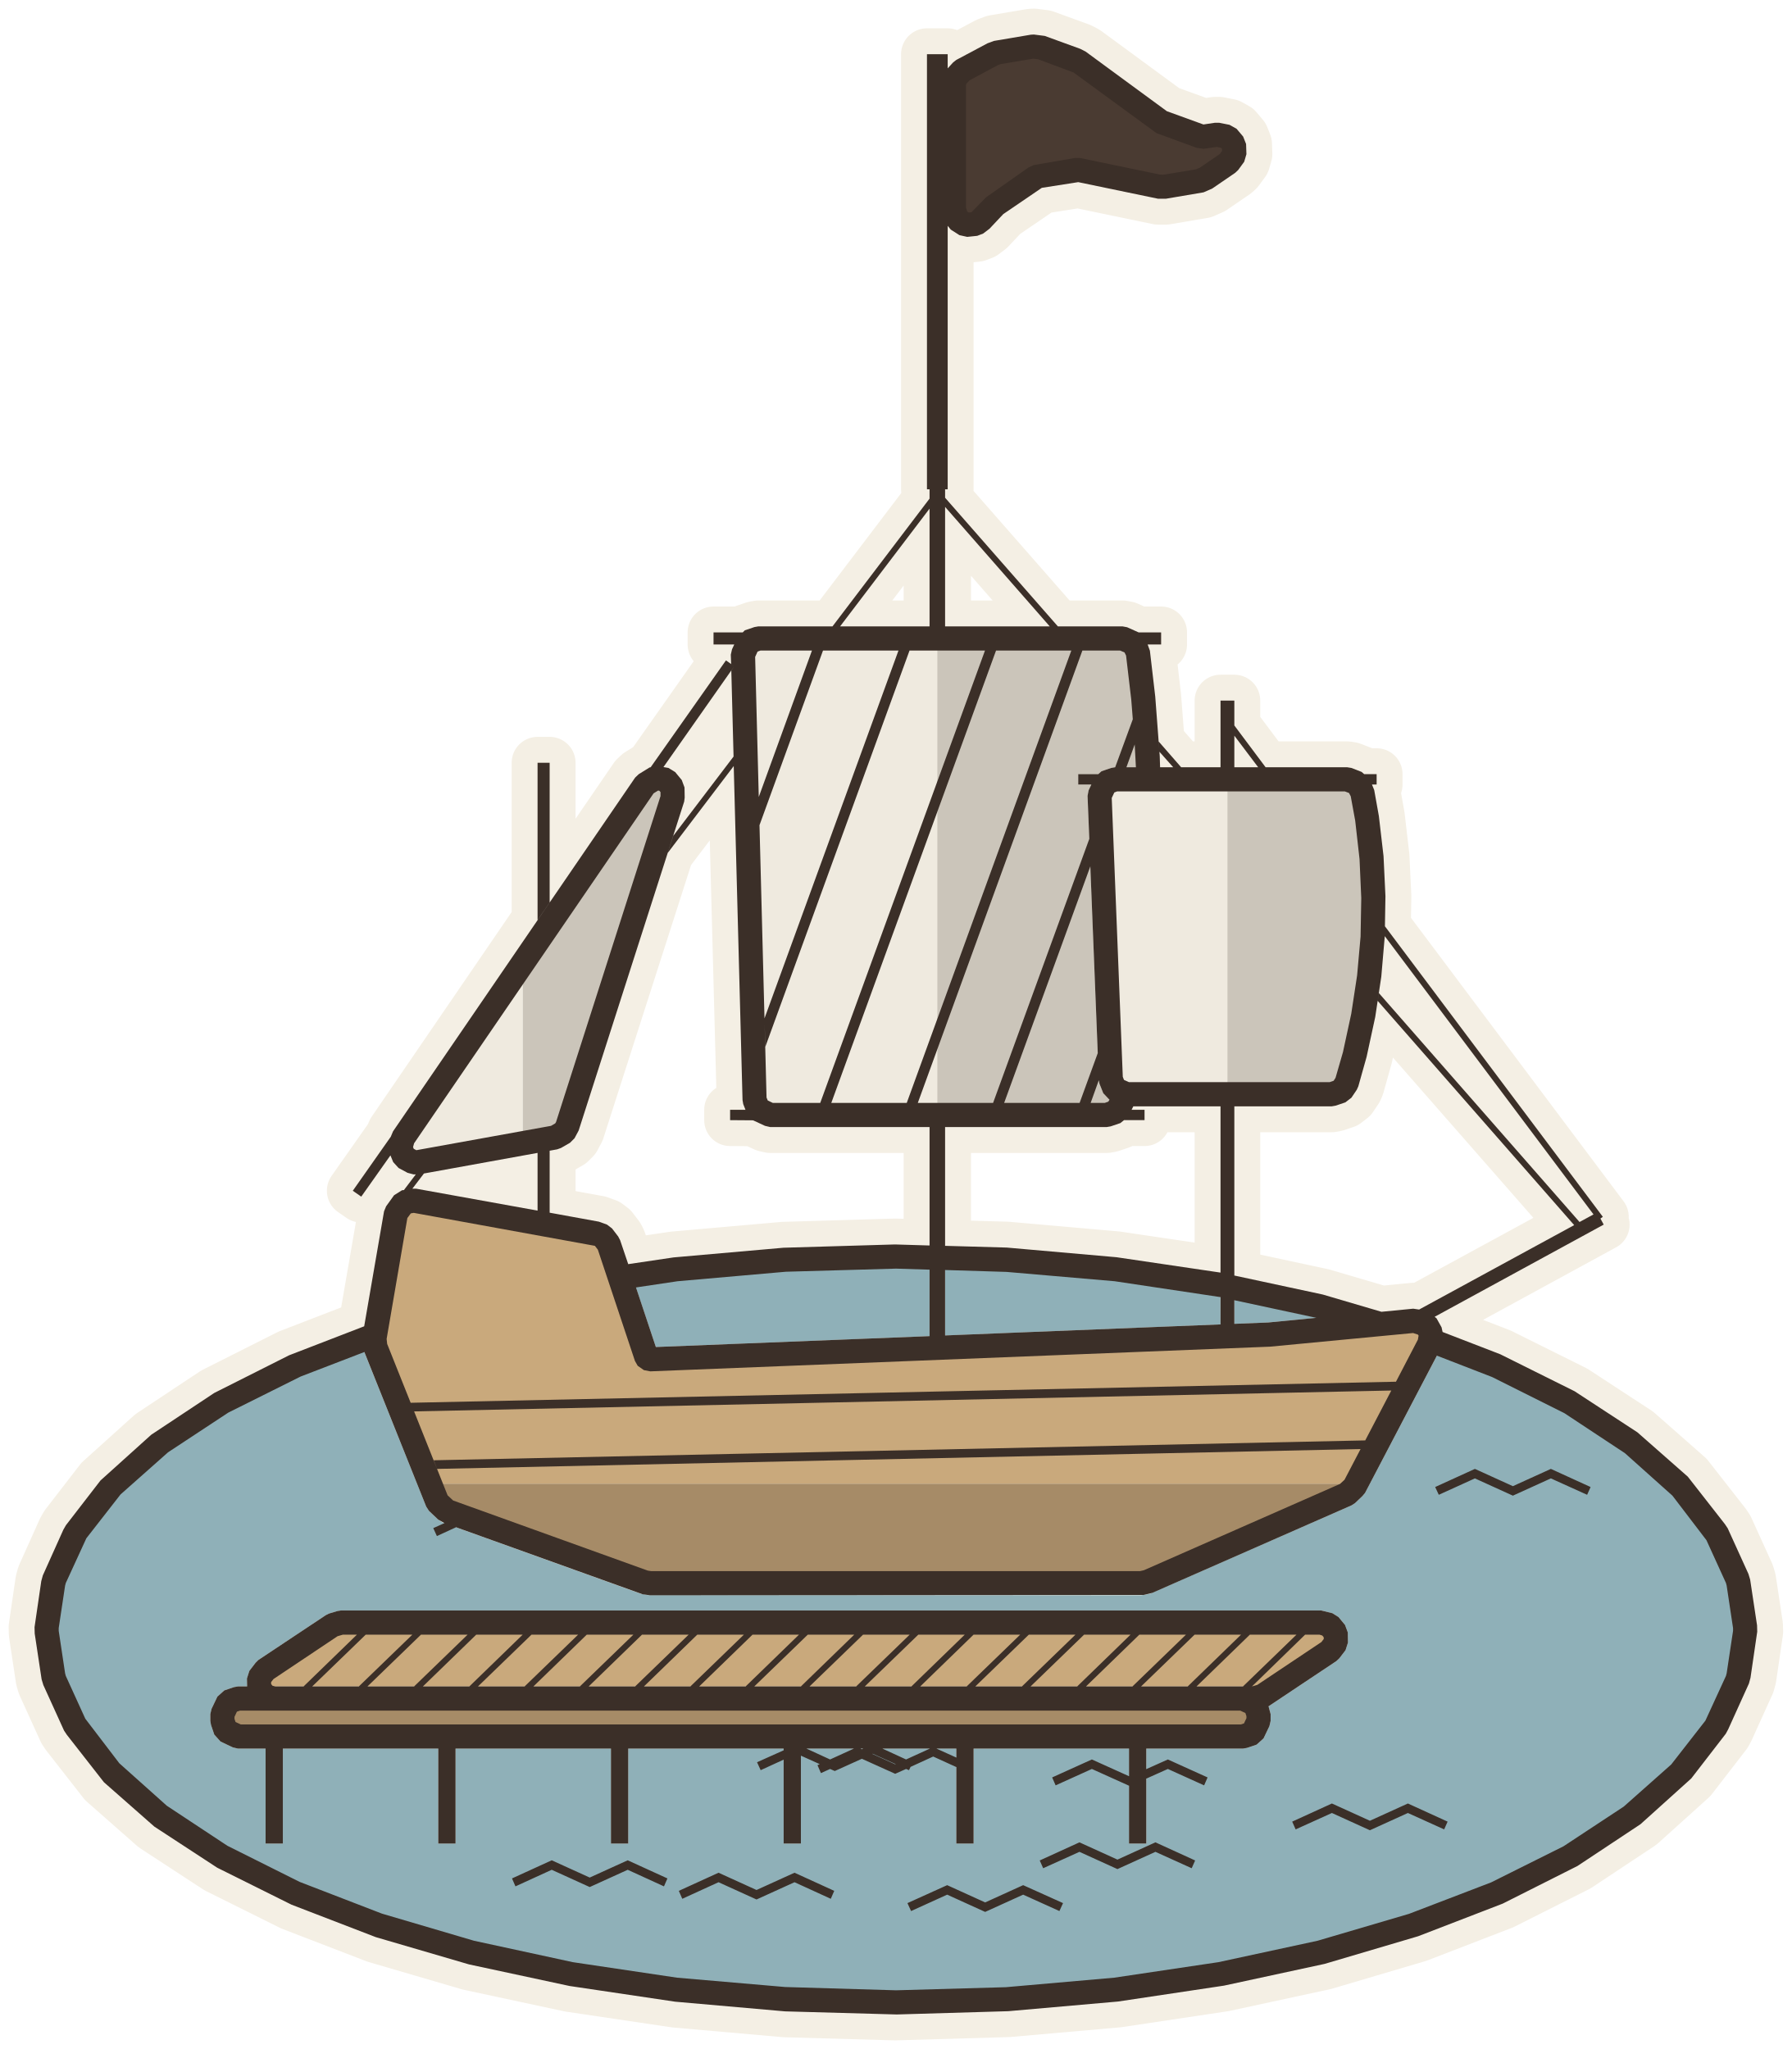
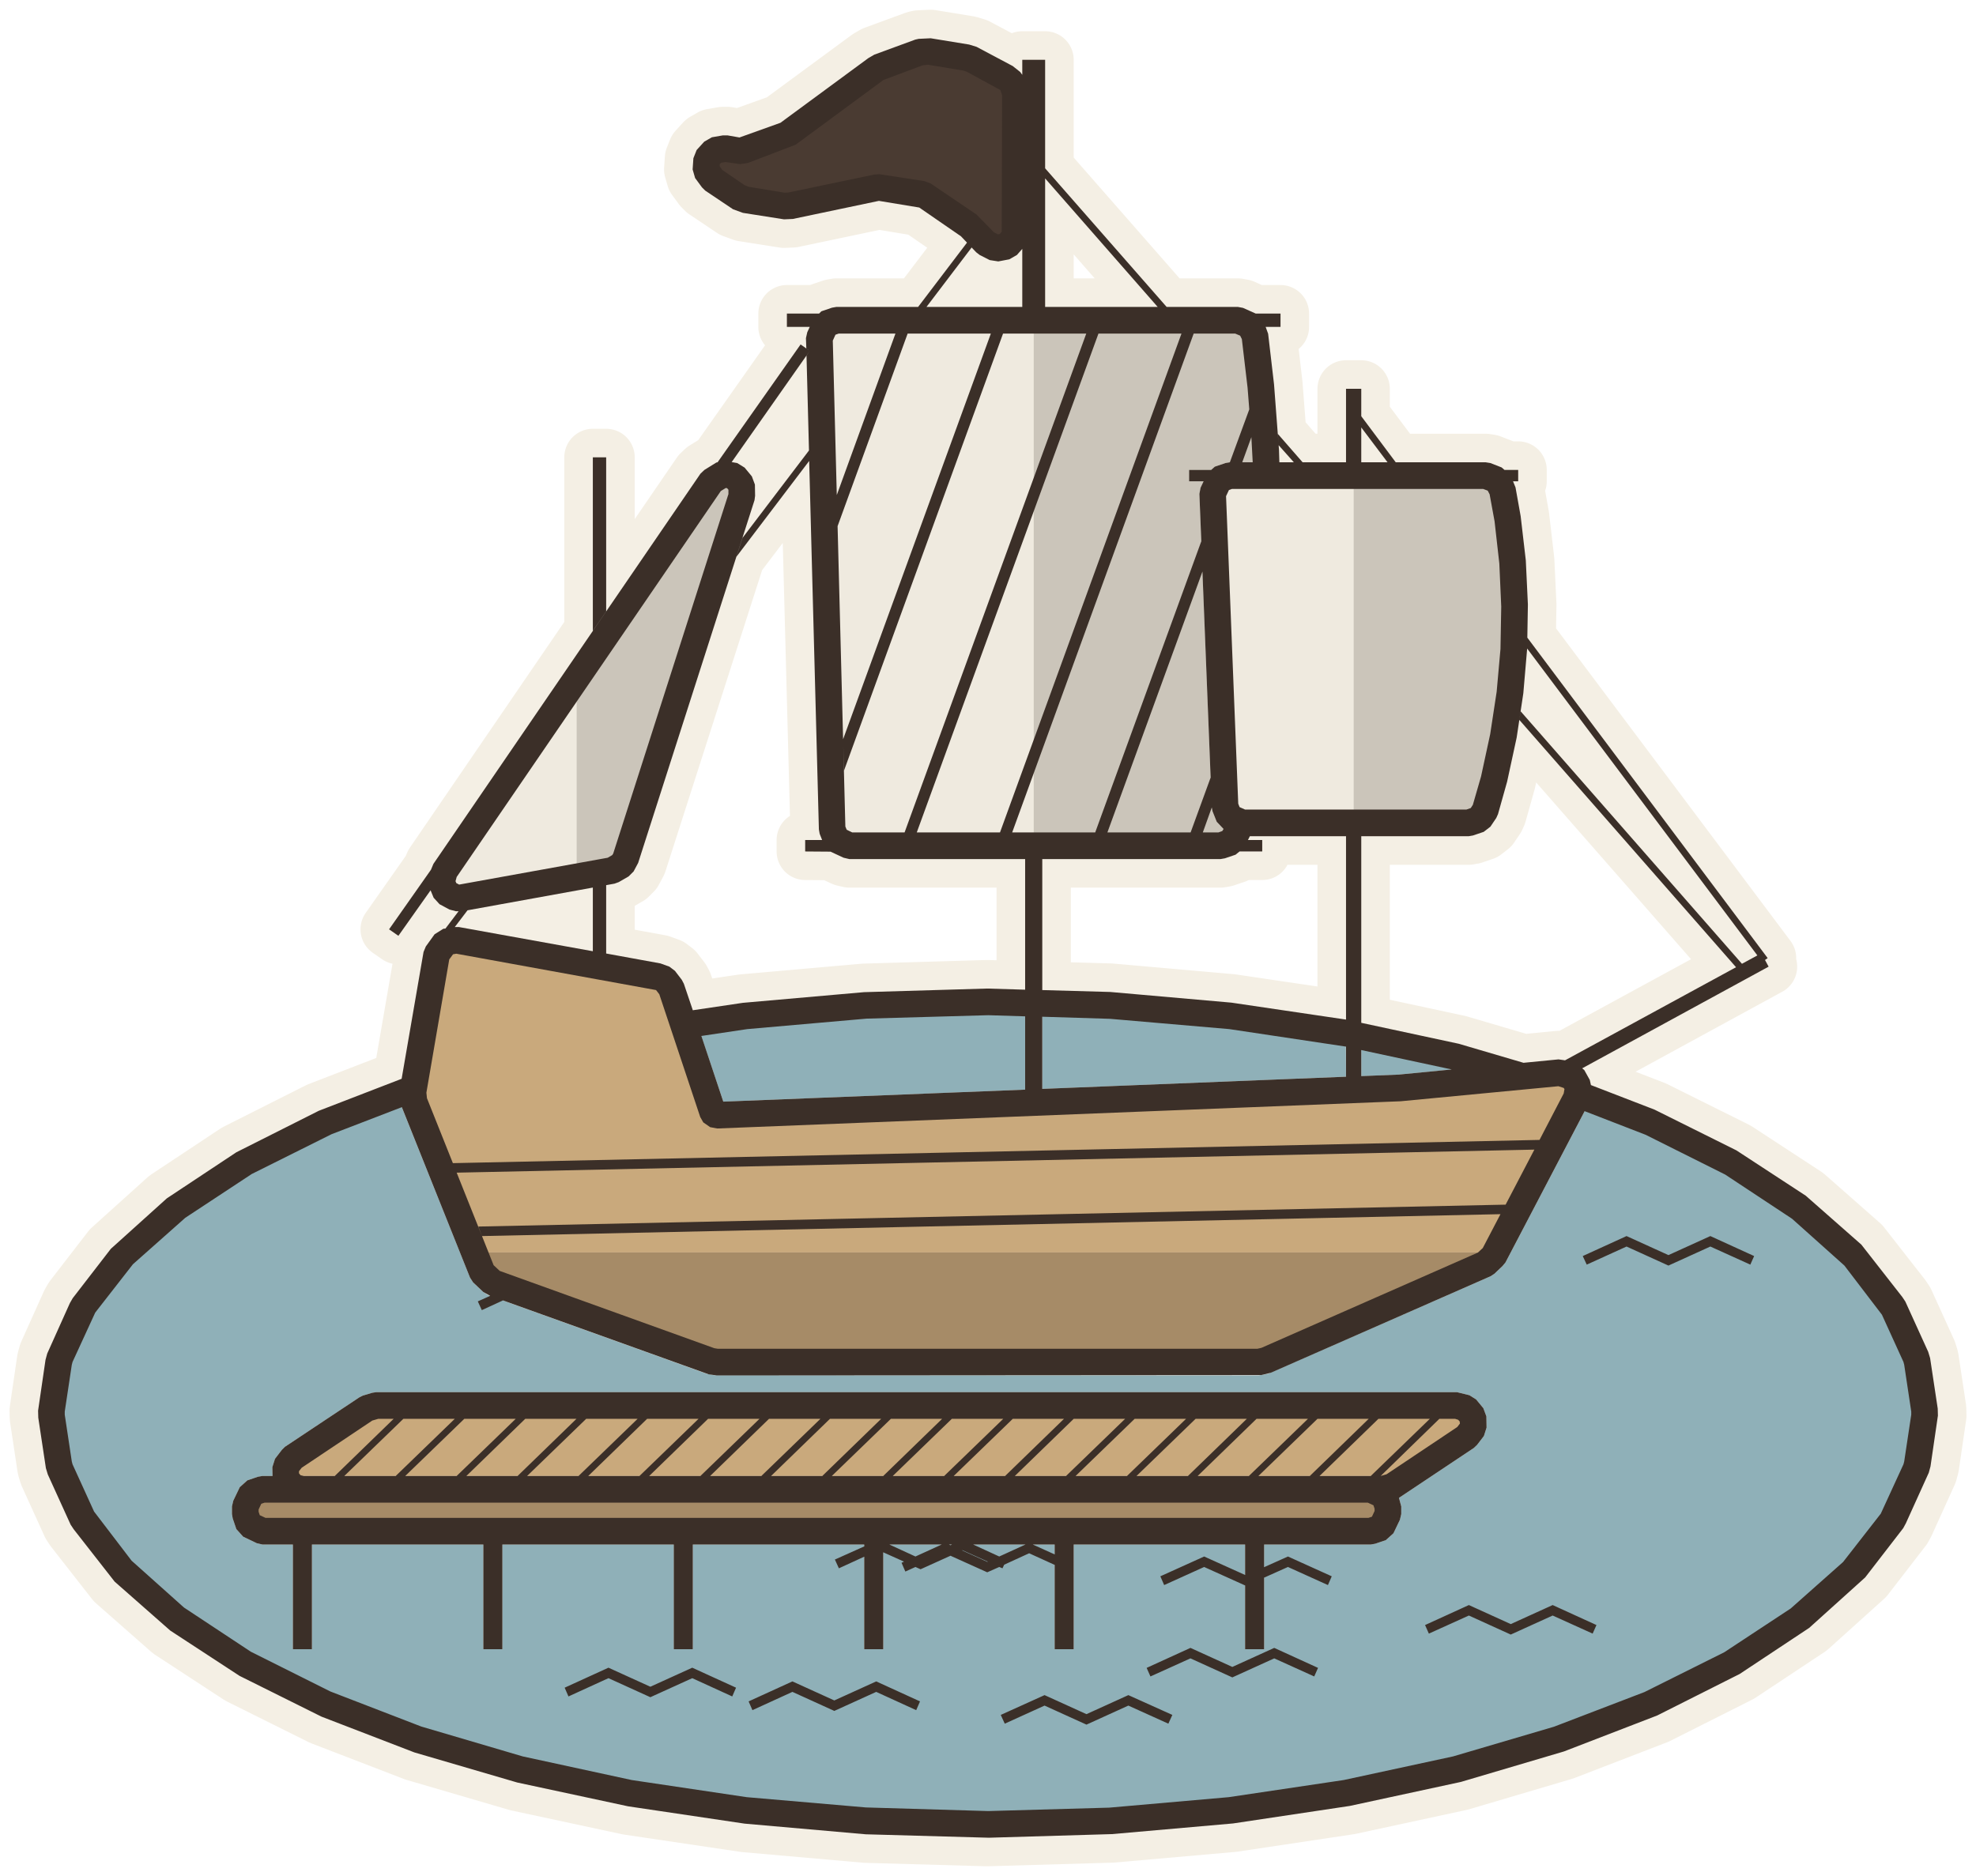
- <svg xmlns="http://www.w3.org/2000/svg" viewBox="-18.88 -88.78 103.76 118.68" data-palette="wall:#EFEADF;roof:#D9776B;wood:#C9A97C;earth:#94744F;water:#8FB0B8;flag:#4A3B32;ink:#3B2F28;halo:#F4EFE4">
-   <path data-role="sil" fill="#F4EFE4" stroke="#F4EFE4" stroke-width="3" stroke-linejoin="round" d="M32.95 27.9L39.51 27.71L45.87 27.15L52 26.23L57.83 24.97L63.24 23.37L68.14 21.48L72.47 19.3L76.12 16.88L79.06 14.23L81.06 11.64L81.2 11.38L82.4 8.73L82.49 8.4L82.88 5.73L82.87 5.36L82.47 2.71L82.37 2.38L81.17 -0.26L81.01 -0.5L78.86 -3.25L75.94 -5.82L72.3 -8.2L68 -10.34L64.66 -11.63L64.6 -11.9L64.31 -12.42L64.2 -12.51L73.99 -17.85L73.8 -18.2L73.94 -18.3L61.32 -35.13L61.35 -36.87L61.24 -39.19L60.97 -41.51L60.7 -43.02L60.57 -43.34L60.84 -43.34L60.84 -43.94L60.12 -43.94L59.97 -44.07L59.38 -44.3L59.13 -44.34L54.41 -44.34L52.6 -46.76L52.6 -48.2L51.8 -48.2L51.8 -44.34L49.52 -44.34L48.22 -45.83L48.02 -48.43L47.71 -51.09L47.58 -51.45L48.36 -51.45L48.36 -52.15L47.06 -52.15L46.39 -52.45L46.12 -52.5L42.38 -52.5L35.85 -59.95L35.85 -60.44L36 -60.44L36 -75.7L36.18 -75.48L36.68 -75.16L37.13 -75.06L37.71 -75.12L38.05 -75.25L38.42 -75.53L39.22 -76.38L41.45 -77.9L43.56 -78.23L48.18 -77.27L48.64 -77.27L50.82 -77.64L51.32 -77.86L52.65 -78.77L52.82 -78.93L53.17 -79.41L53.3 -79.85L53.28 -80.44L53.11 -80.87L52.73 -81.32L52.32 -81.55L51.72 -81.67L51.48 -81.67L50.81 -81.57L48.69 -82.34L43.99 -85.79L43.68 -85.95L41.62 -86.7L40.99 -86.78L40.81 -86.77L38.68 -86.41L38.3 -86.27L36.5 -85.31L36.32 -85.17L36 -84.82L36 -85.64L34.8 -85.64L34.8 -60.44L34.95 -60.44L34.95 -59.9L29.33 -52.5L25.04 -52.5L24.81 -52.46L24.25 -52.27L24.13 -52.15L22.44 -52.15L22.44 -51.45L23.64 -51.45L23.51 -51.17L23.44 -50.86L23.46 -50.32L23.16 -50.53L18.8 -44.34L18.74 -44.33L18.11 -43.94L17.9 -43.74L12.95 -36.51L12.95 -44.6L12.25 -44.6L12.25 -35.49L3.88 -23.25L3.75 -22.94L1.55 -19.81L2.04 -19.47L3.73 -21.86L3.89 -21.47L4.2 -21.13L4.72 -20.85L5.06 -20.76L5.2 -20.76L4.51 -19.85L4.4 -19.84L3.94 -19.55L3.48 -18.91L3.36 -18.62L2.21 -11.96L-2.14 -10.28L-6.47 -8.1L-10.12 -5.68L-13.06 -3.03L-15.06 -0.44L-15.21 -0.18L-16.4 2.47L-16.49 2.8L-16.88 5.47L-16.87 5.84L-16.47 8.49L-16.37 8.82L-15.17 11.46L-15.01 11.7L-12.86 14.45L-9.94 17.02L-6.3 19.4L-2 21.54L2.88 23.42L8.28 25L14.1 26.25L20.22 27.16L26.58 27.72ZM35.85 -52.5L35.85 -59.42L41.91 -52.5ZM29.77 -52.5L34.95 -59.32L34.95 -52.5ZM20.74 -42.35L20.77 -42.58L20.76 -43.17L20.6 -43.6L20.22 -44.06L19.83 -44.3L19.54 -44.35L23.47 -49.94L23.6 -44.96L20.11 -40.37ZM52.6 -44.34L52.6 -46.17L53.98 -44.34ZM48.3 -44.34L48.26 -45.24L49.06 -44.34ZM17.03 -16.95L16.92 -17.16L16.56 -17.63L16.27 -17.85L15.8 -18.02L12.95 -18.54L12.95 -22.13L13.39 -22.21L13.61 -22.29L14.13 -22.59L14.39 -22.85L14.63 -23.3L19.79 -39.38L23.61 -44.41L24.12 -25.06L24.16 -24.83L24.29 -24.5L23.4 -24.5L23.4 -23.9L24.73 -23.89L25.42 -23.57L25.72 -23.5L34.95 -23.5L34.95 -16.64L32.95 -16.7L26.49 -16.51L20.13 -15.95L17.5 -15.56ZM60.97 -31.26L61.11 -32.21L61.31 -34.56L73.4 -18.44L72.59 -18ZM61.12 -12.8L57.72 -13.8L52.6 -14.9L52.6 -24.7L58.24 -24.7L58.47 -24.74L59.03 -24.93L59.38 -25.2L59.69 -25.66L59.78 -25.86L60.26 -27.57L60.76 -29.88L60.9 -30.81L72.28 -17.82L63.3 -12.93L62.96 -12.98ZM51.8 -15.07L45.78 -15.96L39.42 -16.52L35.85 -16.62L35.85 -23.5L45.21 -23.5L45.44 -23.54L46 -23.73L46.21 -23.9L47.4 -23.9L47.4 -24.5L46.65 -24.5L46.75 -24.7L51.8 -24.7ZM5.22 -19.93L5 -19.93L5.67 -20.81L12.25 -22.01L12.25 -18.66Z" />
+ <svg xmlns="http://www.w3.org/2000/svg" viewBox="-18.88 -68.62 103.76 98.52" data-palette="wall:#EFEADF;roof:#D9776B;wood:#C9A97C;earth:#94744F;water:#8FB0B8;flag:#4A3B32;ink:#3B2F28;halo:#F4EFE4">
+   <path data-role="sil" fill="#F4EFE4" stroke="#F4EFE4" stroke-width="3" stroke-linejoin="round" d="M32.95 27.9L39.51 27.71L45.87 27.15L52 26.23L57.83 24.97L63.24 23.37L68.14 21.48L72.47 19.3L76.12 16.88L79.06 14.23L81.06 11.64L81.2 11.38L82.4 8.73L82.49 8.4L82.88 5.73L82.87 5.36L82.47 2.71L82.37 2.38L81.17 -0.26L81.01 -0.5L78.86 -3.25L75.94 -5.82L72.3 -8.2L68 -10.34L64.66 -11.63L64.6 -11.9L64.31 -12.42L64.2 -12.51L73.99 -17.85L73.8 -18.2L73.94 -18.3L61.32 -35.13L61.35 -36.87L61.24 -39.19L60.97 -41.51L60.7 -43.02L60.57 -43.34L60.84 -43.34L60.84 -43.94L60.12 -43.94L59.97 -44.07L59.38 -44.3L59.13 -44.34L54.41 -44.34L52.6 -46.76L52.6 -48.2L51.8 -48.2L51.8 -44.34L49.52 -44.34L48.22 -45.83L48.02 -48.43L47.71 -51.09L47.58 -51.45L48.36 -51.45L48.36 -52.15L47.06 -52.15L46.39 -52.45L46.12 -52.5L42.38 -52.5L36 -59.78L36 -65.48L34.8 -65.48L34.8 -64.69L34.69 -64.84L34.3 -65.15L32.4 -66.16L32.01 -66.28L29.99 -66.61L29.36 -66.58L29.18 -66.54L27.03 -65.75L26.72 -65.57L22.1 -62.17L19.95 -61.4L19.32 -61.51L19.08 -61.51L18.5 -61.41L18.1 -61.18L17.7 -60.74L17.53 -60.31L17.49 -59.72L17.62 -59.27L17.98 -58.78L18.15 -58.61L19.61 -57.63L20.13 -57.44L22.29 -57.1L22.75 -57.12L27.27 -58.07L29.39 -57.72L31.58 -56.21L31.9 -55.88L29.33 -52.5L25.04 -52.5L24.81 -52.46L24.25 -52.27L24.13 -52.15L22.44 -52.15L22.44 -51.45L23.64 -51.45L23.51 -51.17L23.44 -50.86L23.46 -50.32L23.16 -50.53L18.8 -44.34L18.74 -44.33L18.11 -43.94L17.9 -43.74L12.95 -36.51L12.95 -44.6L12.25 -44.6L12.25 -35.49L3.88 -23.25L3.75 -22.94L1.55 -19.81L2.04 -19.47L3.73 -21.86L3.89 -21.47L4.2 -21.13L4.72 -20.85L5.06 -20.76L5.2 -20.76L4.51 -19.85L4.4 -19.84L3.94 -19.55L3.48 -18.91L3.36 -18.62L2.21 -11.96L-2.14 -10.28L-6.47 -8.1L-10.12 -5.68L-13.06 -3.03L-15.06 -0.44L-15.21 -0.18L-16.4 2.47L-16.49 2.8L-16.88 5.47L-16.87 5.84L-16.47 8.49L-16.37 8.82L-15.17 11.46L-15.01 11.7L-12.86 14.45L-9.94 17.02L-6.3 19.4L-2 21.54L2.88 23.42L8.28 25L14.1 26.25L20.22 27.16L26.58 27.72ZM36 -52.5L36 -59.25L41.91 -52.5ZM29.77 -52.5L32.14 -55.62L32.38 -55.37L32.56 -55.23L33.09 -54.96L33.54 -54.89L34.12 -55L34.52 -55.23L34.8 -55.55L34.8 -52.5ZM20.74 -42.35L20.77 -42.58L20.76 -43.17L20.6 -43.6L20.22 -44.06L19.83 -44.3L19.54 -44.35L23.47 -49.94L23.6 -44.96L20.11 -40.37ZM52.6 -44.34L52.6 -46.17L53.98 -44.34ZM48.3 -44.34L48.26 -45.24L49.06 -44.34ZM17.03 -16.95L16.92 -17.16L16.56 -17.63L16.27 -17.85L15.8 -18.02L12.95 -18.54L12.95 -22.13L13.39 -22.21L13.61 -22.29L14.13 -22.59L14.39 -22.85L14.63 -23.3L19.79 -39.38L23.61 -44.41L24.12 -25.06L24.16 -24.83L24.29 -24.5L23.4 -24.5L23.4 -23.9L24.73 -23.89L25.42 -23.57L25.72 -23.5L34.95 -23.5L34.95 -16.64L32.95 -16.7L26.49 -16.51L20.13 -15.95L17.5 -15.56ZM60.97 -31.26L61.11 -32.21L61.31 -34.56L73.4 -18.44L72.59 -18ZM61.12 -12.8L57.72 -13.8L52.6 -14.9L52.6 -24.7L58.24 -24.7L58.47 -24.74L59.03 -24.93L59.38 -25.2L59.69 -25.66L59.78 -25.86L60.26 -27.57L60.76 -29.88L60.9 -30.81L72.28 -17.82L63.3 -12.93L62.96 -12.98ZM51.8 -15.07L45.78 -15.96L39.42 -16.52L35.85 -16.62L35.85 -23.5L45.21 -23.5L45.44 -23.54L46 -23.73L46.21 -23.9L47.4 -23.9L47.4 -24.5L46.65 -24.5L46.75 -24.7L51.8 -24.7ZM5.22 -19.93L5 -19.93L5.67 -20.81L12.25 -22.01L12.25 -18.66Z" />
  <path data-role="water" fill="#8FB0B8" d="M34.95 -11.39L34.95 -15.94L32.97 -16L26.55 -15.81L20.23 -15.26L17.72 -14.88L19.1 -10.76ZM51.8 -12.07L51.79 -14.36L45.72 -15.27L39.4 -15.82L35.85 -15.92L35.85 -11.43ZM54.56 -12.18L59.24 -12.63L57.57 -13.11L52.6 -14.19L52.6 -12.1ZM32.97 27.2L39.45 27.01L45.77 26.46L51.85 25.55L57.63 24.3L62.99 22.72L67.83 20.86L72.08 18.72L75.66 16.36L78.51 13.8L80.46 11.27L80.57 11.1L81.73 8.53L81.8 8.29L82.18 5.73L82.18 5.47L81.8 2.9L81.73 2.67L80.57 0.1L80.46 -0.07L78.39 -2.72L75.55 -5.24L71.99 -7.57L67.75 -9.69L64.61 -10.9L64.53 -10.64L60.17 -2.31L60.02 -2.13L59.59 -1.72L59.39 -1.59L47.72 3.53L47.21 3.62L18.64 3.61L18.22 3.53L6.74 -0.6L6.5 -0.76L5.96 -1.27L5.8 -1.52L2.2 -10.51L2.11 -11.17L-1.83 -9.66L-6.08 -7.52L-9.66 -5.16L-12.51 -2.6L-14.46 -0.07L-14.57 0.1L-15.73 2.67L-15.8 2.9L-16.18 5.47L-16.18 5.73L-15.8 8.29L-15.73 8.53L-14.57 11.1L-14.46 11.27L-12.39 13.92L-9.55 16.43L-5.99 18.77L-1.75 20.89L3.08 22.75L8.43 24.31L14.21 25.56L20.29 26.47L26.6 27.02ZM-3.5 18L-3.5 12.5L-5.1 12.5L-5.4 12.43L-6.11 12.09L-6.47 11.69L-6.66 11.13L-6.7 10.9L-6.7 10.5L-6.63 10.2L-6.29 9.49L-5.89 9.13L-5.33 8.94L-5.1 8.9L-4.57 8.9L-4.58 8.44L-4.44 8L-4.08 7.53L-3.92 7.37L-0.01 4.77L0.17 4.68L0.67 4.53L0.87 4.5L57.63 4.5L58.28 4.66L58.63 4.88L59.01 5.34L59.17 5.77L59.18 6.36L59.04 6.8L58.68 7.27L58.51 7.43L54.58 10.05L54.7 10.5L54.7 10.9L54.63 11.2L54.29 11.91L53.89 12.27L53.33 12.46L53.1 12.5L47.5 12.5L47.5 18L46.5 18L46.5 12.5L37.5 12.5L37.5 18L36.5 18L36.5 12.5L27.5 12.5L27.5 18L26.5 18L26.5 12.5L17.5 12.5L17.5 18L16.5 18L16.5 12.5L7.5 12.5L7.5 18L6.5 18L6.5 12.5L-2.5 12.5L-2.5 18Z" />
  <path data-role="wall" fill="#EFEADF" d="M35.4 -51.45L24.41 -51.45L24.14 -50.88L24.82 -25.08L25.03 -24.52L25.07 -24.5L35.4 -24.5ZM52.2 -43.34L45.09 -43.34L44.8 -42.7L45.45 -26.26L45.66 -25.71L46.34 -25.4L52.2 -25.4ZM5.36 -21.47L11.4 -22.56L11.4 -32.77L4.46 -22.86L4.3 -22.29L4.54 -21.74L5.05 -21.46Z" />
  <path data-role="wall-shade" fill="#cbc5ba" d="M46.01 -24.79L45.37 -25.08L45.01 -25.46L44.79 -26.01L44.75 -26.24L44.1 -42.68L44.16 -43L44.32 -43.34L43.56 -43.34L43.56 -43.94L44.72 -43.94L44.91 -44.11L45.47 -44.3L45.7 -44.34L47.6 -44.34L47.58 -44.94L47.33 -48.35L47.01 -51.01L46.8 -51.45L35.4 -51.45L35.4 -24.5L45.84 -24.5ZM13.27 -22.9L13.78 -23.19L13.96 -23.51L20.07 -42.56L20.06 -43.16L19.68 -43.61L19.11 -43.73L11.4 -32.77L11.4 -22.56ZM58.8 -25.59L59.11 -26.05L59.58 -27.72L60.07 -29.98L60.42 -32.27L60.61 -34.55L60.65 -36.83L60.54 -39.11L60.28 -41.38L60.01 -42.9L59.77 -43.34L52.2 -43.34L52.2 -25.4L58.24 -25.4Z" />
  <path data-role="wood" fill="#C9A97C" d="M63.91 -10.97L64 -11.55L63.7 -12.07L63.03 -12.28L54.59 -11.48L18.75 -10.05L18.62 -10.09L18.56 -10.17L16.37 -16.73L16.01 -17.2L15.67 -17.34L5.09 -19.24L4.51 -19.15L4.05 -18.5L2.8 -11.25L2.85 -10.77L6.02 -2.84L59.65 -2.84ZM58.13 6.85L58.48 6.38L58.47 5.79L58.09 5.33L57.63 5.2L0.87 5.2L0.37 5.35L-3.53 7.95L-3.88 8.42L-3.87 8.9L53.1 8.9L53.4 8.97L54.11 9.31L54.23 9.45Z" />
  <path data-role="wood-shade" fill="#a68b67" d="M47.57 2.84L59.11 -2.23L59.55 -2.64L59.65 -2.84L6.02 -2.84L6.45 -1.78L6.98 -1.26L18.45 2.87L18.76 2.92L47.21 2.92ZM53.66 11.61L54 10.9L54 10.5L53.81 9.94L53.1 9.6L-5.1 9.6L-5.66 9.79L-6 10.5L-6 10.9L-5.81 11.46L-5.1 11.8L53.1 11.8Z" />
-   <path data-role="flag" fill="#4A3B32" d="M37.64 -75.81L37.91 -76.01L38.8 -76.93L41.08 -78.5L41.26 -78.58L43.48 -78.93L43.64 -78.93L48.2 -77.97L48.52 -77.96L50.56 -78.29L50.93 -78.44L52.25 -79.35L52.6 -79.83L52.58 -80.42L52.2 -80.87L51.6 -80.98L50.87 -80.86L50.65 -80.88L48.31 -81.75L43.66 -85.17L43.44 -85.29L41.38 -86.04L40.93 -86.08L38.91 -85.75L38.63 -85.66L36.84 -84.69L36.43 -84.26L36.36 -83.9L36.36 -76.63L36.55 -76.07L37.05 -75.75Z" />
-   <path data-role="ink" fill="#3B2F28" d="M37.71 -75.12L38.05 -75.25L38.42 -75.53L39.22 -76.38L41.45 -77.9L43.56 -78.23L48.18 -77.27L48.64 -77.27L50.82 -77.64L51.32 -77.86L52.65 -78.77L52.82 -78.93L53.17 -79.41L53.3 -79.85L53.28 -80.44L53.11 -80.87L52.73 -81.32L52.32 -81.55L51.72 -81.67L51.48 -81.67L50.81 -81.57L48.69 -82.34L43.99 -85.79L43.68 -85.95L41.62 -86.7L40.99 -86.78L40.81 -86.77L38.68 -86.41L38.3 -86.27L36.5 -85.31L36.32 -85.17L36 -84.82L36 -75.7L36.18 -75.48L36.68 -75.16L37.13 -75.06ZM37.13 -76.53L37.06 -76.75L37.06 -83.83L37.08 -83.93L37.27 -84.13L38.91 -85.01L39.08 -85.07L40.95 -85.38L41.23 -85.35L43.29 -84.58L48.09 -81.07L50.41 -80.22L50.81 -80.16L51.59 -80.27L51.83 -80.22L51.89 -80.15L51.89 -80.04L51.76 -79.86L50.59 -79.06L50.37 -78.97L48.48 -78.66L48.28 -78.67L43.66 -79.63L43.37 -79.63L40.99 -79.22L40.68 -79.08L38.22 -77.35L37.38 -76.49L37.22 -76.47ZM35.85 -52.5L35.85 -59.42L41.91 -52.5ZM29.77 -52.5L34.95 -59.32L34.95 -52.5ZM34.27 -24.9L43.8 -51.1L45.98 -51.1L46.24 -50.99L46.33 -50.81L46.63 -48.26L46.72 -47.12L45.7 -44.34L45.47 -44.3L44.91 -44.11L44.72 -43.94L43.56 -43.94L43.56 -43.34L44.32 -43.34L44.16 -43L44.1 -42.68L44.2 -40.19L38.63 -24.9ZM25.87 -24.9L25.58 -25.04L25.51 -25.21L24.85 -50.73L24.99 -51.04L25.16 -51.1L28.14 -51.1L25.06 -42.62L25.1 -40.98L28.78 -51.1L33.15 -51.1L25.39 -29.79L25.44 -28.15L33.79 -51.1L38.16 -51.1L28.62 -24.9ZM29.26 -24.9L38.8 -51.1L43.16 -51.1L33.63 -24.9ZM52.6 -44.34L52.6 -46.17L53.98 -44.34ZM46.35 -44.34L46.83 -45.66L46.9 -44.34ZM12.95 -36.51L12.95 -44.6L12.25 -44.6L12.25 -35.49ZM5.23 -22.16L5.08 -22.24L5.04 -22.34L5.1 -22.56L18.97 -42.83L19.23 -42.99L19.3 -42.98L19.37 -42.9L19.37 -42.67L13.32 -23.79L13.27 -23.71L13.03 -23.57ZM46.5 -26.1L46.21 -26.23L46.14 -26.41L45.5 -42.56L45.65 -42.88L45.81 -42.94L59 -42.94L59.24 -42.85L59.34 -42.66L59.6 -41.24L59.85 -39.02L59.95 -36.76L59.91 -34.53L59.71 -32.29L59.37 -30.06L58.89 -27.84L58.46 -26.35L58.35 -26.18L58.12 -26.1ZM39.27 -24.9L44.26 -38.6L44.69 -27.78L43.64 -24.9ZM44.28 -24.9L44.75 -26.21L44.79 -26.01L45.01 -25.46L45.37 -25.08L45.3 -24.97L45.1 -24.9ZM18.82 2.22L18.63 2.19L7.36 -1.87L7.04 -2.17L3.54 -10.94L3.51 -11.23L4.71 -18.23L4.91 -18.5L5.08 -18.53L15.57 -16.62L15.74 -16.4L17.89 -9.95L18.05 -9.67L18.41 -9.42L18.78 -9.35L54.67 -10.78L62.95 -11.57L63.23 -11.48L63.27 -11.42L63.23 -11.19L61.96 -8.75L4.9 -7.53L5.1 -7.03L61.69 -8.24L60.18 -5.35L6.24 -4.2L6.43 -3.7L59.91 -4.85L58.98 -3.07L58.72 -2.83L47.36 2.17L47.14 2.22ZM73.8 -18.2L73.94 -18.3L61.32 -35.13L61.31 -34.56L73.4 -18.44L72.59 -18L60.97 -31.26L60.9 -30.81L72.28 -17.82L63.3 -12.93L62.96 -12.98L61.12 -12.8L57.72 -13.8L52.6 -14.9L52.6 -24.7L58.24 -24.7L58.47 -24.74L59.03 -24.93L59.38 -25.2L59.69 -25.66L59.78 -25.86L60.26 -27.57L60.76 -29.88L61.11 -32.21L61.31 -34.54L61.35 -36.87L61.24 -39.19L60.97 -41.51L60.7 -43.02L60.57 -43.34L60.84 -43.34L60.84 -43.94L60.12 -43.94L59.97 -44.07L59.38 -44.3L59.13 -44.34L54.41 -44.34L52.6 -46.76L52.6 -48.2L51.8 -48.2L51.8 -44.34L49.52 -44.34L48.22 -45.83L48.26 -45.24L49.06 -44.34L48.3 -44.34L48.28 -44.99L48.02 -48.43L47.71 -51.09L47.58 -51.45L48.36 -51.45L48.36 -52.15L47.06 -52.15L46.39 -52.45L46.12 -52.5L42.38 -52.5L35.85 -59.95L35.85 -60.44L36 -60.44L36 -85.64L34.8 -85.64L34.8 -60.44L34.95 -60.44L34.95 -59.9L29.33 -52.5L25.04 -52.5L24.81 -52.46L24.25 -52.27L24.13 -52.15L22.44 -52.15L22.44 -51.45L23.64 -51.45L23.51 -51.17L23.44 -50.86L23.46 -50.32L23.64 -50.19L23.47 -49.94L23.6 -44.96L20.11 -40.37L19.79 -39.38L23.61 -44.41L24.12 -25.06L24.16 -24.83L24.29 -24.5L23.4 -24.5L23.4 -23.9L24.73 -23.89L25.42 -23.57L25.72 -23.5L34.95 -23.5L34.95 -11.39L19.1 -10.76L17.95 -14.21L20.36 -14.57L26.63 -15.12L33.01 -15.3L34.95 -15.24L34.95 -16.64L32.95 -16.7L26.49 -16.51L20.13 -15.95L17.5 -15.56L17.03 -16.95L16.92 -17.16L16.56 -17.63L16.27 -17.85L15.8 -18.02L12.95 -18.54L12.95 -22.13L12.25 -22.01L12.25 -18.66L5.22 -19.93L5 -19.93L5.67 -20.81L13.39 -22.21L13.61 -22.29L14.13 -22.59L14.39 -22.85L14.63 -23.3L20.74 -42.35L20.77 -42.58L20.76 -43.17L20.6 -43.6L20.22 -44.06L19.83 -44.3L19.54 -44.35L23.64 -50.19L23.16 -50.53L18.8 -44.34L18.74 -44.33L18.11 -43.94L17.9 -43.74L3.88 -23.25L3.75 -22.94L1.55 -19.81L2.04 -19.47L3.73 -21.86L3.89 -21.47L4.2 -21.13L4.72 -20.85L5.06 -20.76L5.2 -20.76L4.51 -19.85L4.4 -19.84L3.94 -19.55L3.48 -18.91L3.36 -18.62L2.21 -11.96L-2.14 -10.28L-6.47 -8.1L-10.12 -5.68L-13.06 -3.03L-15.06 -0.44L-15.21 -0.18L-16.4 2.47L-16.49 2.8L-16.88 5.47L-16.87 5.84L-16.47 8.49L-16.37 8.82L-15.17 11.46L-15.01 11.7L-12.86 14.45L-9.94 17.02L-6.3 19.4L-2 21.54L2.88 23.42L8.28 25L14.1 26.25L20.22 27.16L26.58 27.72L33.05 27.9L39.51 27.71L45.87 27.15L52 26.23L57.83 24.97L63.24 23.37L68.14 21.48L72.47 19.3L76.12 16.88L79.06 14.23L81.06 11.64L81.2 11.38L82.4 8.73L82.49 8.4L82.88 5.73L82.87 5.36L82.47 2.71L82.37 2.38L81.17 -0.26L81.01 -0.5L78.86 -3.25L75.94 -5.82L72.3 -8.2L68 -10.34L64.66 -11.63L64.6 -11.9L64.31 -12.42L64.2 -12.51L73.99 -17.85ZM33.01 26.5L26.59 26.31L20.33 25.77L14.29 24.87L8.57 23.63L3.24 22.06L-1.53 20.22L-5.71 18.13L-9.22 15.81L-11.97 13.35L-13.94 10.77L-15.07 8.29L-15.11 8.14L-15.48 5.68L-15.48 5.52L-15.11 3.06L-15.07 2.91L-13.88 0.32L-11.9 -2.22L-9.15 -4.66L-5.66 -6.96L-1.47 -9.05L2.22 -10.47L5.8 -1.52L5.96 -1.27L6.5 -0.76L6.86 -0.56L6.21 -0.27L6.42 0.19L7.53 -0.32L18.33 3.56L18.76 3.62L47.35 3.6L47.85 3.48L59.39 -1.59L59.59 -1.72L60.02 -2.13L60.17 -2.31L64.33 -10.26L67.53 -9.02L71.71 -6.93L75.22 -4.61L77.97 -2.15L79.94 0.43L81.07 2.91L81.11 3.06L81.48 5.52L81.48 5.68L81.11 8.14L81.07 8.29L79.88 10.88L77.9 13.42L75.15 15.86L71.66 18.16L67.47 20.25L62.72 22.07L57.42 23.63L51.68 24.87L45.64 25.77L39.37 26.32ZM70.93 -3.15L73.03 -2.2L73.23 -2.65L70.93 -3.7L68.73 -2.7L66.53 -3.7L64.23 -2.65L64.44 -2.2L66.53 -3.15L68.73 -2.15ZM25.17 13.75L26.5 13.14L26.5 18L27.5 18L27.5 12.91L28.59 13.4L28.46 13.46L28.66 13.92L29.19 13.68L29.46 13.8L31.03 13.09L32.96 13.96L33.59 13.68L33.76 13.75L33.85 13.56L35.16 12.96L36.5 13.57L36.5 13.02L35.35 12.5L36.5 12.5L36.5 18L37.5 18L37.5 12.5L46.5 12.5L46.5 18L47.5 18L47.5 12.5L53.1 12.5L53.33 12.46L53.89 12.27L54.29 11.91L54.63 11.2L54.7 10.9L54.7 10.5L54.58 10.05L58.51 7.43L58.68 7.27L59.04 6.8L59.18 6.36L59.17 5.77L59.01 5.34L58.63 4.88L58.28 4.66L57.63 4.5L0.87 4.5L0.67 4.53L0.17 4.68L-0.01 4.77L-3.92 7.37L-4.08 7.53L-4.44 8L-4.58 8.44L-4.57 8.9L-5.1 8.9L-5.33 8.94L-5.89 9.13L-6.29 9.49L-6.63 10.2L-6.7 10.5L-6.7 10.9L-6.66 11.13L-6.47 11.69L-6.11 12.09L-5.4 12.43L-5.1 12.5L-3.5 12.5L-3.5 18L-2.5 18L-2.5 12.5L6.5 12.5L6.5 18L7.5 18L7.5 12.5L16.5 12.5L16.5 18L17.5 18L17.5 12.5L26.5 12.5L26.5 12.6L24.96 13.29ZM-0.8 8.9L2.3 5.9L5 5.9L1.9 8.9ZM2.4 8.9L5.5 5.9L8.2 5.9L5.1 8.9ZM5.61 8.9L8.7 5.9L11.39 5.9L8.3 8.9ZM8.8 8.9L11.9 5.9L14.6 5.9L11.5 8.9ZM12.01 8.9L15.1 5.9L17.8 5.9L14.7 8.9ZM15.21 8.9L18.3 5.9L21 5.9L17.9 8.9ZM18.41 8.9L21.5 5.9L24.2 5.9L21.1 8.9ZM21.61 8.9L24.7 5.9L27.39 5.9L24.3 8.9ZM24.8 8.9L27.9 5.9L30.59 5.9L27.5 8.9ZM28 8.9L31.1 5.9L33.8 5.9L30.7 8.9ZM31.2 8.9L34.3 5.9L36.99 5.9L33.9 8.9ZM34.41 8.9L37.5 5.9L40.2 5.9L37.1 8.9ZM37.6 8.9L40.7 5.9L43.4 5.9L40.3 8.9ZM40.8 8.9L43.9 5.9L46.59 5.9L43.5 8.9ZM44.01 8.9L47.1 5.9L49.8 5.9L46.7 8.9ZM47.2 8.9L50.3 5.9L52.99 5.9L49.9 8.9ZM50.41 8.9L53.5 5.9L56.2 5.9L53.1 8.9ZM53.62 8.9L56.7 5.9L57.53 5.9L57.69 5.95L57.77 6.04L57.78 6.15L57.64 6.33L53.93 8.81ZM-2.93 8.9L-3.1 8.86L-3.18 8.76L-3.18 8.65L-3.04 8.47L0.67 5.99L0.98 5.9L1.79 5.9L-1.3 8.9ZM-4.94 11.1L-5.24 10.96L-5.3 10.78L-5.3 10.66L-5.16 10.36L-4.98 10.3L52.94 10.3L53.24 10.44L53.3 10.62L53.3 10.74L53.16 11.04L52.98 11.1ZM29.19 13.13L27.82 12.5L30.57 12.5ZM31.03 12.54L30.95 12.5L31.11 12.5ZM33.59 13.13L32.22 12.5L34.97 12.5ZM31.64 12.81L31.66 12.8L32.99 13.4L32.96 13.41ZM51.05 14.17L48.75 13.13L47.5 13.69L47.5 14.24L48.75 13.68L50.85 14.63ZM46.5 14.1L44.35 13.13L42.05 14.17L42.25 14.63L44.35 13.68L46.5 14.65ZM62.65 16.23L64.75 17.18L64.95 16.73L62.65 15.68L60.45 16.68L58.25 15.68L55.95 16.73L56.15 17.18L58.25 16.23L60.45 17.23ZM48.03 18.48L50.13 19.43L50.33 18.98L48.03 17.93L45.83 18.93L43.63 17.93L41.33 18.98L41.53 19.43L43.63 18.48L45.83 19.48ZM17.47 19.52L19.57 20.48L19.77 20.02L17.47 18.97L15.27 19.97L13.07 18.97L10.77 20.02L10.97 20.48L13.07 19.52L15.27 20.52ZM27.13 20.24L29.23 21.2L29.43 20.74L27.13 19.69L24.93 20.69L22.73 19.69L20.43 20.74L20.63 21.2L22.73 20.24L24.93 21.24ZM40.37 20.96L42.47 21.91L42.68 21.45L40.37 20.41L38.17 21.41L35.97 20.41L33.67 21.45L33.88 21.91L35.97 20.96L38.17 21.96ZM35.85 -15.22L39.41 -15.11L45.67 -14.57L51.8 -13.65L51.8 -15.07L45.78 -15.96L39.42 -16.52L35.85 -16.62L35.85 -23.5L45.21 -23.5L45.44 -23.54L46 -23.73L46.21 -23.9L47.4 -23.9L47.4 -24.5L46.65 -24.5L46.75 -24.7L51.8 -24.7L51.8 -12.07L52.6 -12.1L52.6 -13.47L57.35 -12.45L54.56 -12.18L35.85 -11.43Z" />
+   <path data-role="flag" fill="#4A3B32" d="M33.99 -55.69L34.38 -56.14L34.44 -56.47L34.44 -63.74L34.25 -64.3L33.97 -64.53L32.17 -65.5L31.89 -65.59L29.87 -65.92L29.42 -65.88L27.36 -65.13L27.14 -65.01L22.38 -61.53L20.15 -60.72L19.93 -60.7L19.2 -60.82L18.62 -60.72L18.23 -60.27L18.19 -59.68L18.55 -59.19L19.87 -58.28L20.24 -58.13L22.27 -57.8L22.6 -57.81L27.16 -58.77L27.32 -58.77L29.54 -58.42L29.72 -58.34L32.07 -56.71L32.88 -55.85L33.41 -55.58Z" />
+   <path data-role="ink" fill="#3B2F28" d="M33.31 -56.42L32.4 -57.35L29.98 -58.99L29.65 -59.11L27.3 -59.47L27.02 -59.45L22.52 -58.51L22.32 -58.5L20.43 -58.81L20.21 -58.9L19.04 -59.7L18.91 -59.89L18.91 -59.99L18.98 -60.07L19.21 -60.11L19.99 -60L20.39 -60.06L22.9 -61.02L27.51 -64.42L29.57 -65.19L29.85 -65.22L31.72 -64.91L31.89 -64.85L33.65 -63.89L33.74 -63.62L33.72 -56.45L33.62 -56.33L33.52 -56.31ZM52.6 -12.1L52.6 -13.47L57.35 -12.45L54.56 -12.18L35.85 -11.43L35.85 -15.22L39.41 -15.11L45.67 -14.57L51.8 -13.65L51.8 -15.07L45.78 -15.96L39.42 -16.52L35.85 -16.62L35.85 -23.5L45.21 -23.5L45.44 -23.54L46 -23.73L46.21 -23.9L47.4 -23.9L47.4 -24.5L46.65 -24.5L46.75 -24.7L51.8 -24.7L51.8 -12.07ZM25.87 -24.9L25.58 -25.04L25.51 -25.21L24.85 -50.73L24.99 -51.04L25.16 -51.1L28.14 -51.1L25.06 -42.62L25.1 -40.98L28.78 -51.1L33.15 -51.1L25.39 -29.79L25.44 -28.15L33.79 -51.1L38.16 -51.1L28.62 -24.9ZM29.26 -24.9L38.8 -51.1L43.16 -51.1L33.63 -24.9ZM34.27 -24.9L43.8 -51.1L45.98 -51.1L46.24 -50.99L46.33 -50.81L46.63 -48.26L46.72 -47.12L45.7 -44.34L45.47 -44.3L44.91 -44.11L44.72 -43.94L43.56 -43.94L43.56 -43.34L44.32 -43.34L44.16 -43L44.1 -42.68L44.2 -40.19L38.63 -24.9ZM46.35 -44.34L46.83 -45.66L46.9 -44.34ZM12.95 -36.51L12.95 -44.6L12.25 -44.6L12.25 -35.49ZM5.23 -22.16L5.08 -22.24L5.04 -22.34L5.1 -22.56L18.97 -42.83L19.23 -42.99L19.3 -42.98L19.37 -42.9L19.37 -42.67L13.32 -23.79L13.27 -23.71L13.03 -23.57ZM46.5 -26.1L46.21 -26.23L46.14 -26.41L45.5 -42.56L45.65 -42.88L45.81 -42.94L59 -42.94L59.24 -42.85L59.34 -42.66L59.6 -41.24L59.85 -39.02L59.95 -36.76L59.91 -34.53L59.71 -32.29L59.37 -30.06L58.89 -27.84L58.46 -26.35L58.35 -26.18L58.12 -26.1ZM39.27 -24.9L44.26 -38.6L44.69 -27.78L43.64 -24.9ZM44.28 -24.9L44.75 -26.21L44.79 -26.01L45.01 -25.46L45.37 -25.08L45.3 -24.97L45.1 -24.9ZM18.82 2.22L18.63 2.19L7.36 -1.87L7.04 -2.17L3.54 -10.94L3.51 -11.23L4.71 -18.23L4.91 -18.5L5.08 -18.53L15.57 -16.62L15.74 -16.4L17.89 -9.95L18.05 -9.67L18.41 -9.42L18.78 -9.35L54.67 -10.78L62.95 -11.57L63.23 -11.48L63.27 -11.42L63.23 -11.19L61.96 -8.75L4.9 -7.53L5.1 -7.03L61.69 -8.24L60.18 -5.35L6.24 -4.2L6.43 -3.7L59.91 -4.85L58.98 -3.07L58.72 -2.83L47.36 2.17L47.14 2.22ZM33.01 26.5L26.59 26.31L20.33 25.77L14.29 24.87L8.57 23.63L3.24 22.06L-1.53 20.22L-5.71 18.13L-9.22 15.81L-11.97 13.35L-13.94 10.77L-15.07 8.29L-15.11 8.14L-15.48 5.68L-15.48 5.52L-15.11 3.06L-15.07 2.91L-13.88 0.32L-11.9 -2.22L-9.15 -4.66L-5.66 -6.96L-1.47 -9.05L2.22 -10.47L5.8 -1.52L5.96 -1.27L6.5 -0.76L6.86 -0.56L6.21 -0.27L6.42 0.19L7.53 -0.32L18.33 3.56L18.76 3.62L47.35 3.6L47.85 3.48L59.39 -1.59L59.59 -1.72L60.02 -2.13L60.17 -2.31L64.33 -10.26L67.53 -9.02L71.71 -6.93L75.22 -4.61L77.97 -2.15L79.94 0.43L81.07 2.91L81.11 3.06L81.48 5.52L81.48 5.68L81.11 8.14L81.07 8.29L79.88 10.88L77.9 13.42L75.15 15.86L71.66 18.16L67.47 20.25L62.72 22.07L57.42 23.63L51.68 24.87L45.64 25.77L39.37 26.32ZM70.93 -3.15L73.03 -2.2L73.23 -2.65L70.93 -3.7L68.73 -2.7L66.53 -3.7L64.23 -2.65L64.44 -2.2L66.53 -3.15L68.73 -2.15ZM25.17 13.75L26.5 13.14L26.5 18L27.5 18L27.5 12.91L28.59 13.4L28.46 13.46L28.66 13.92L29.19 13.68L29.46 13.8L31.03 13.09L32.96 13.96L33.59 13.68L33.76 13.75L33.85 13.56L35.16 12.96L36.5 13.57L36.5 13.02L35.35 12.5L36.5 12.5L36.5 18L37.5 18L37.5 12.5L46.5 12.5L46.5 18L47.5 18L47.5 12.5L53.1 12.5L53.33 12.46L53.89 12.27L54.29 11.91L54.63 11.2L54.7 10.9L54.7 10.5L54.58 10.05L58.51 7.43L58.68 7.27L59.04 6.8L59.18 6.36L59.17 5.77L59.01 5.34L58.63 4.88L58.28 4.66L57.63 4.5L0.87 4.5L0.67 4.53L0.17 4.68L-0.01 4.77L-3.92 7.37L-4.08 7.53L-4.44 8L-4.58 8.44L-4.57 8.9L-5.1 8.9L-5.33 8.94L-5.89 9.13L-6.29 9.49L-6.63 10.2L-6.7 10.5L-6.7 10.9L-6.66 11.13L-6.47 11.69L-6.11 12.09L-5.4 12.43L-5.1 12.5L-3.5 12.5L-3.5 18L-2.5 18L-2.5 12.5L6.5 12.5L6.5 18L7.5 18L7.5 12.5L16.5 12.5L16.5 18L17.5 18L17.5 12.5L26.5 12.5L26.5 12.6L24.96 13.29ZM-2.93 8.9L-3.1 8.86L-3.18 8.76L-3.18 8.65L-3.04 8.47L0.67 5.99L0.98 5.9L1.79 5.9L-1.3 8.9ZM53.62 8.9L56.7 5.9L57.53 5.9L57.69 5.95L57.77 6.04L57.78 6.15L57.64 6.33L53.93 8.81ZM50.41 8.9L53.5 5.9L56.2 5.9L53.1 8.9ZM47.2 8.9L50.3 5.9L52.99 5.9L49.9 8.9ZM44.01 8.9L47.1 5.9L49.8 5.9L46.7 8.9ZM40.8 8.9L43.9 5.9L46.59 5.9L43.5 8.9ZM37.6 8.9L40.7 5.9L43.4 5.9L40.3 8.9ZM34.41 8.9L37.5 5.9L40.2 5.9L37.1 8.9ZM31.2 8.9L34.3 5.9L36.99 5.9L33.9 8.9ZM28 8.9L31.1 5.9L33.8 5.9L30.7 8.9ZM24.8 8.9L27.9 5.9L30.59 5.9L27.5 8.9ZM21.61 8.9L24.7 5.9L27.39 5.9L24.3 8.9ZM18.41 8.9L21.5 5.9L24.2 5.9L21.1 8.9ZM15.21 8.9L18.3 5.9L21 5.9L17.9 8.9ZM12.01 8.9L15.1 5.9L17.8 5.9L14.7 8.9ZM8.8 8.9L11.9 5.9L14.6 5.9L11.5 8.9ZM5.61 8.9L8.7 5.9L11.39 5.9L8.3 8.9ZM2.4 8.9L5.5 5.9L8.2 5.9L5.1 8.9ZM-0.8 8.9L2.3 5.9L5 5.9L1.9 8.9ZM-4.94 11.1L-5.24 10.96L-5.3 10.78L-5.3 10.66L-5.16 10.36L-4.98 10.3L52.94 10.3L53.24 10.44L53.3 10.62L53.3 10.74L53.16 11.04L52.98 11.1ZM29.19 13.13L27.82 12.5L30.57 12.5ZM31.03 12.54L30.95 12.5L31.11 12.5ZM33.59 13.13L32.22 12.5L34.97 12.5ZM31.64 12.81L31.66 12.8L32.99 13.4L32.96 13.41ZM51.05 14.17L48.75 13.13L47.5 13.69L47.5 14.24L48.75 13.68L50.85 14.63ZM46.5 14.1L44.35 13.13L42.05 14.17L42.25 14.63L44.35 13.68L46.5 14.65ZM62.65 16.23L64.75 17.18L64.95 16.73L62.65 15.68L60.45 16.68L58.25 15.68L55.95 16.73L56.15 17.18L58.25 16.23L60.45 17.23ZM48.03 18.48L50.13 19.43L50.33 18.98L48.03 17.93L45.83 18.93L43.63 17.93L41.33 18.98L41.53 19.43L43.63 18.48L45.83 19.48ZM17.47 19.52L19.57 20.48L19.77 20.02L17.47 18.97L15.27 19.97L13.07 18.97L10.77 20.02L10.97 20.48L13.07 19.52L15.27 20.52ZM27.13 20.24L29.23 21.2L29.43 20.74L27.13 19.69L24.93 20.69L22.73 19.69L20.43 20.74L20.63 21.2L22.73 20.24L24.93 21.24ZM40.37 20.96L42.47 21.91L42.68 21.45L40.37 20.41L38.17 21.41L35.97 20.41L33.67 21.45L33.88 21.91L35.97 20.96L38.17 21.96ZM36 -59.25L41.91 -52.5L36 -52.5ZM52.6 -46.17L53.98 -44.34L52.6 -44.34ZM58.47 -24.74L59.03 -24.93L59.38 -25.2L59.69 -25.66L59.78 -25.86L60.26 -27.57L60.76 -29.88L61.11 -32.21L61.31 -34.54L61.35 -36.87L61.24 -39.19L60.97 -41.51L60.7 -43.02L60.57 -43.34L60.84 -43.34L60.84 -43.94L60.12 -43.94L59.97 -44.07L59.38 -44.3L59.13 -44.34L54.41 -44.34L52.6 -46.76L52.6 -48.2L51.8 -48.2L51.8 -44.34L49.52 -44.34L48.22 -45.83L48.26 -45.24L49.06 -44.34L48.3 -44.34L48.28 -44.99L48.02 -48.43L47.71 -51.09L47.58 -51.45L48.36 -51.45L48.36 -52.15L47.06 -52.15L46.39 -52.45L46.12 -52.5L42.38 -52.5L36 -59.78L36 -65.48L34.8 -65.48L34.8 -64.69L34.69 -64.84L34.3 -65.15L32.4 -66.16L32.01 -66.28L29.99 -66.61L29.36 -66.58L29.18 -66.54L27.03 -65.75L26.72 -65.57L22.1 -62.17L19.95 -61.4L19.32 -61.51L19.08 -61.51L18.5 -61.41L18.1 -61.18L17.7 -60.74L17.53 -60.31L17.49 -59.72L17.62 -59.27L17.98 -58.78L18.15 -58.61L19.61 -57.63L20.13 -57.44L22.29 -57.1L22.75 -57.12L27.27 -58.07L29.39 -57.72L31.58 -56.21L32.38 -55.37L32.56 -55.23L33.09 -54.96L33.54 -54.89L34.12 -55L34.52 -55.23L34.8 -55.55L34.8 -52.5L29.77 -52.5L32.14 -55.62L31.9 -55.88L29.33 -52.5L25.04 -52.5L24.81 -52.46L24.25 -52.27L24.13 -52.15L22.44 -52.15L22.44 -51.45L23.64 -51.45L23.51 -51.17L23.44 -50.86L23.46 -50.32L23.64 -50.19L23.47 -49.94L23.6 -44.96L20.11 -40.37L19.79 -39.38L23.61 -44.41L24.12 -25.06L24.16 -24.83L24.29 -24.5L23.4 -24.5L23.4 -23.9L24.73 -23.89L25.42 -23.57L25.72 -23.5L34.95 -23.5L34.95 -11.39L19.1 -10.76L17.95 -14.21L20.36 -14.57L26.63 -15.12L33.01 -15.3L34.95 -15.24L34.95 -16.64L32.95 -16.7L26.49 -16.51L20.13 -15.95L17.5 -15.56L17.03 -16.95L16.92 -17.16L16.56 -17.63L16.27 -17.85L15.8 -18.02L12.95 -18.54L12.95 -22.13L12.25 -22.01L12.25 -18.66L5.22 -19.93L5 -19.93L5.67 -20.81L13.39 -22.21L13.61 -22.29L14.13 -22.59L14.39 -22.85L14.63 -23.3L20.74 -42.35L20.77 -42.58L20.76 -43.17L20.6 -43.6L20.22 -44.06L19.83 -44.3L19.54 -44.35L23.64 -50.19L23.16 -50.53L18.8 -44.34L18.74 -44.33L18.11 -43.94L17.9 -43.74L3.88 -23.25L3.75 -22.94L1.55 -19.81L2.04 -19.47L3.73 -21.86L3.89 -21.47L4.2 -21.13L4.72 -20.85L5.06 -20.76L5.2 -20.76L4.51 -19.85L4.4 -19.84L3.94 -19.55L3.48 -18.91L3.36 -18.62L2.21 -11.96L-2.14 -10.28L-6.47 -8.1L-10.12 -5.68L-13.06 -3.03L-15.06 -0.44L-15.21 -0.18L-16.4 2.47L-16.49 2.8L-16.88 5.47L-16.87 5.84L-16.47 8.49L-16.37 8.82L-15.17 11.46L-15.01 11.7L-12.86 14.45L-9.94 17.02L-6.3 19.4L-2 21.54L2.88 23.42L8.28 25L14.1 26.25L20.22 27.16L26.58 27.72L33.05 27.9L39.51 27.71L45.87 27.15L52 26.23L57.83 24.97L63.24 23.37L68.14 21.48L72.47 19.3L76.12 16.88L79.06 14.23L81.06 11.64L81.2 11.38L82.4 8.73L82.49 8.4L82.88 5.73L82.87 5.36L82.47 2.71L82.37 2.38L81.17 -0.26L81.01 -0.5L78.86 -3.25L75.94 -5.82L72.3 -8.2L68 -10.34L64.66 -11.63L64.6 -11.9L64.31 -12.42L64.2 -12.51L73.99 -17.85L73.8 -18.2L73.94 -18.3L61.32 -35.13L61.31 -34.56L73.4 -18.44L72.59 -18L60.97 -31.26L60.9 -30.81L72.28 -17.82L63.3 -12.93L62.96 -12.98L61.12 -12.8L57.72 -13.8L52.6 -14.9L52.6 -24.7L58.24 -24.7Z" />
</svg>
